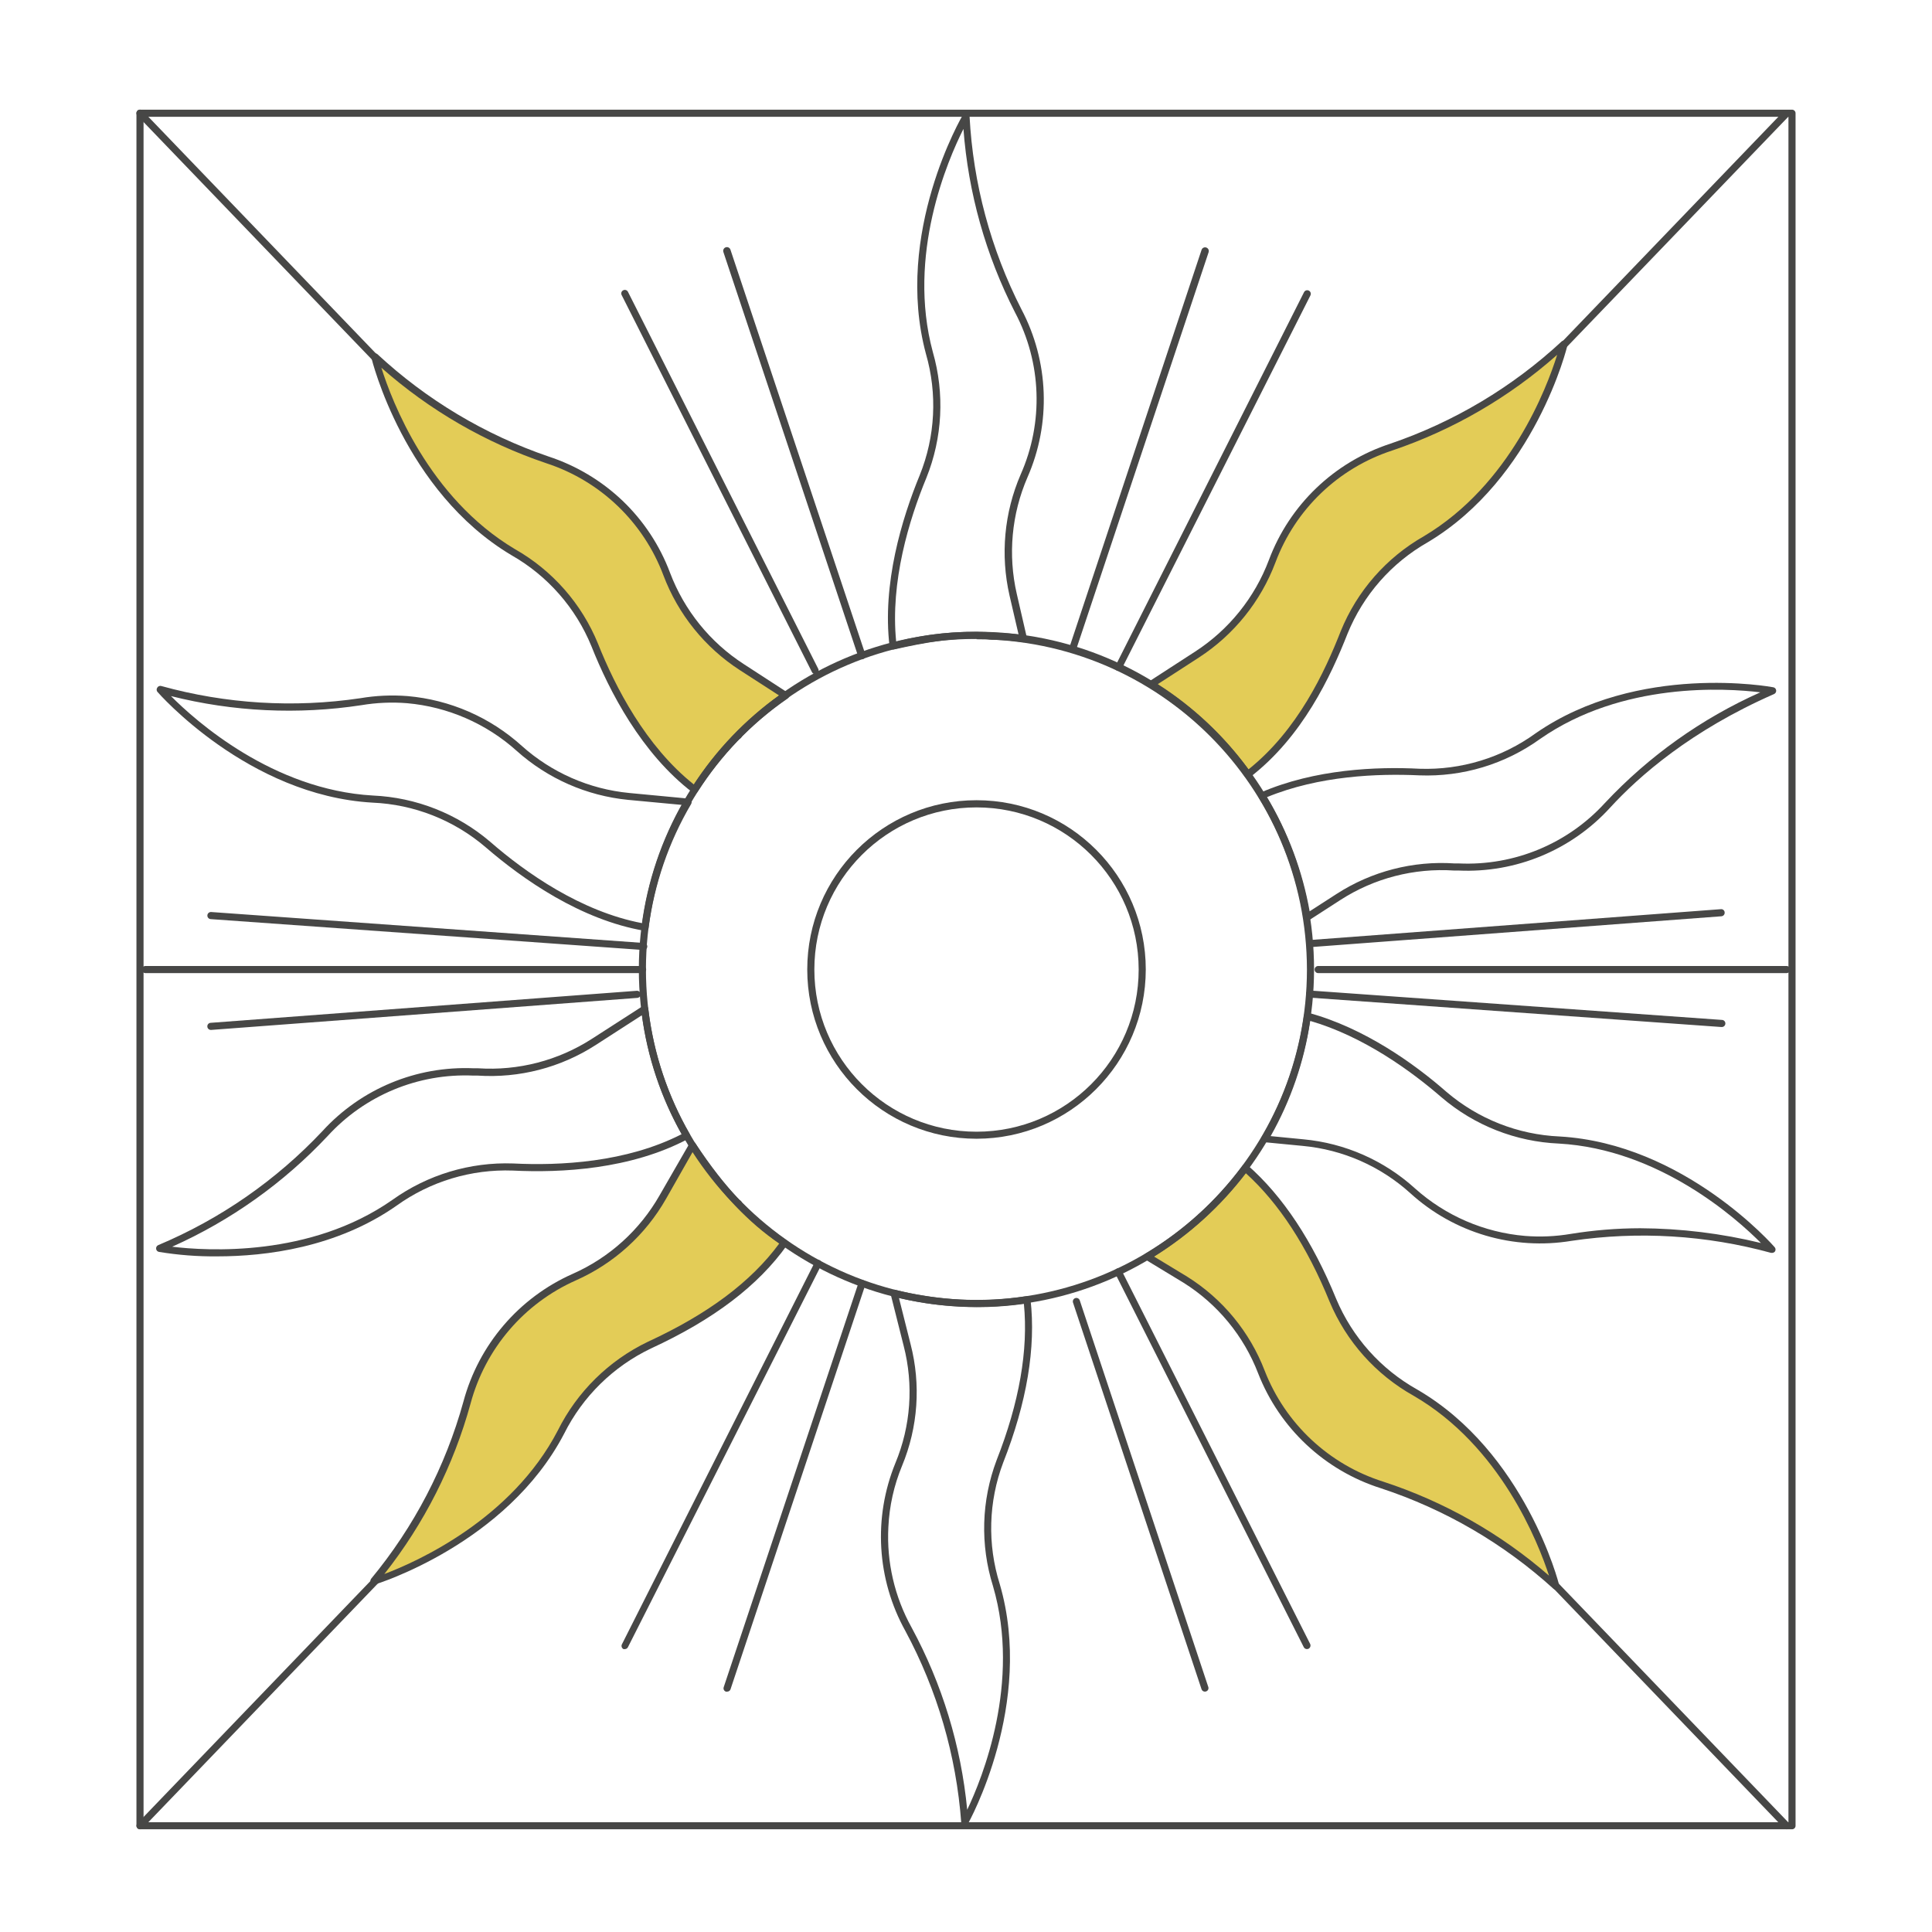
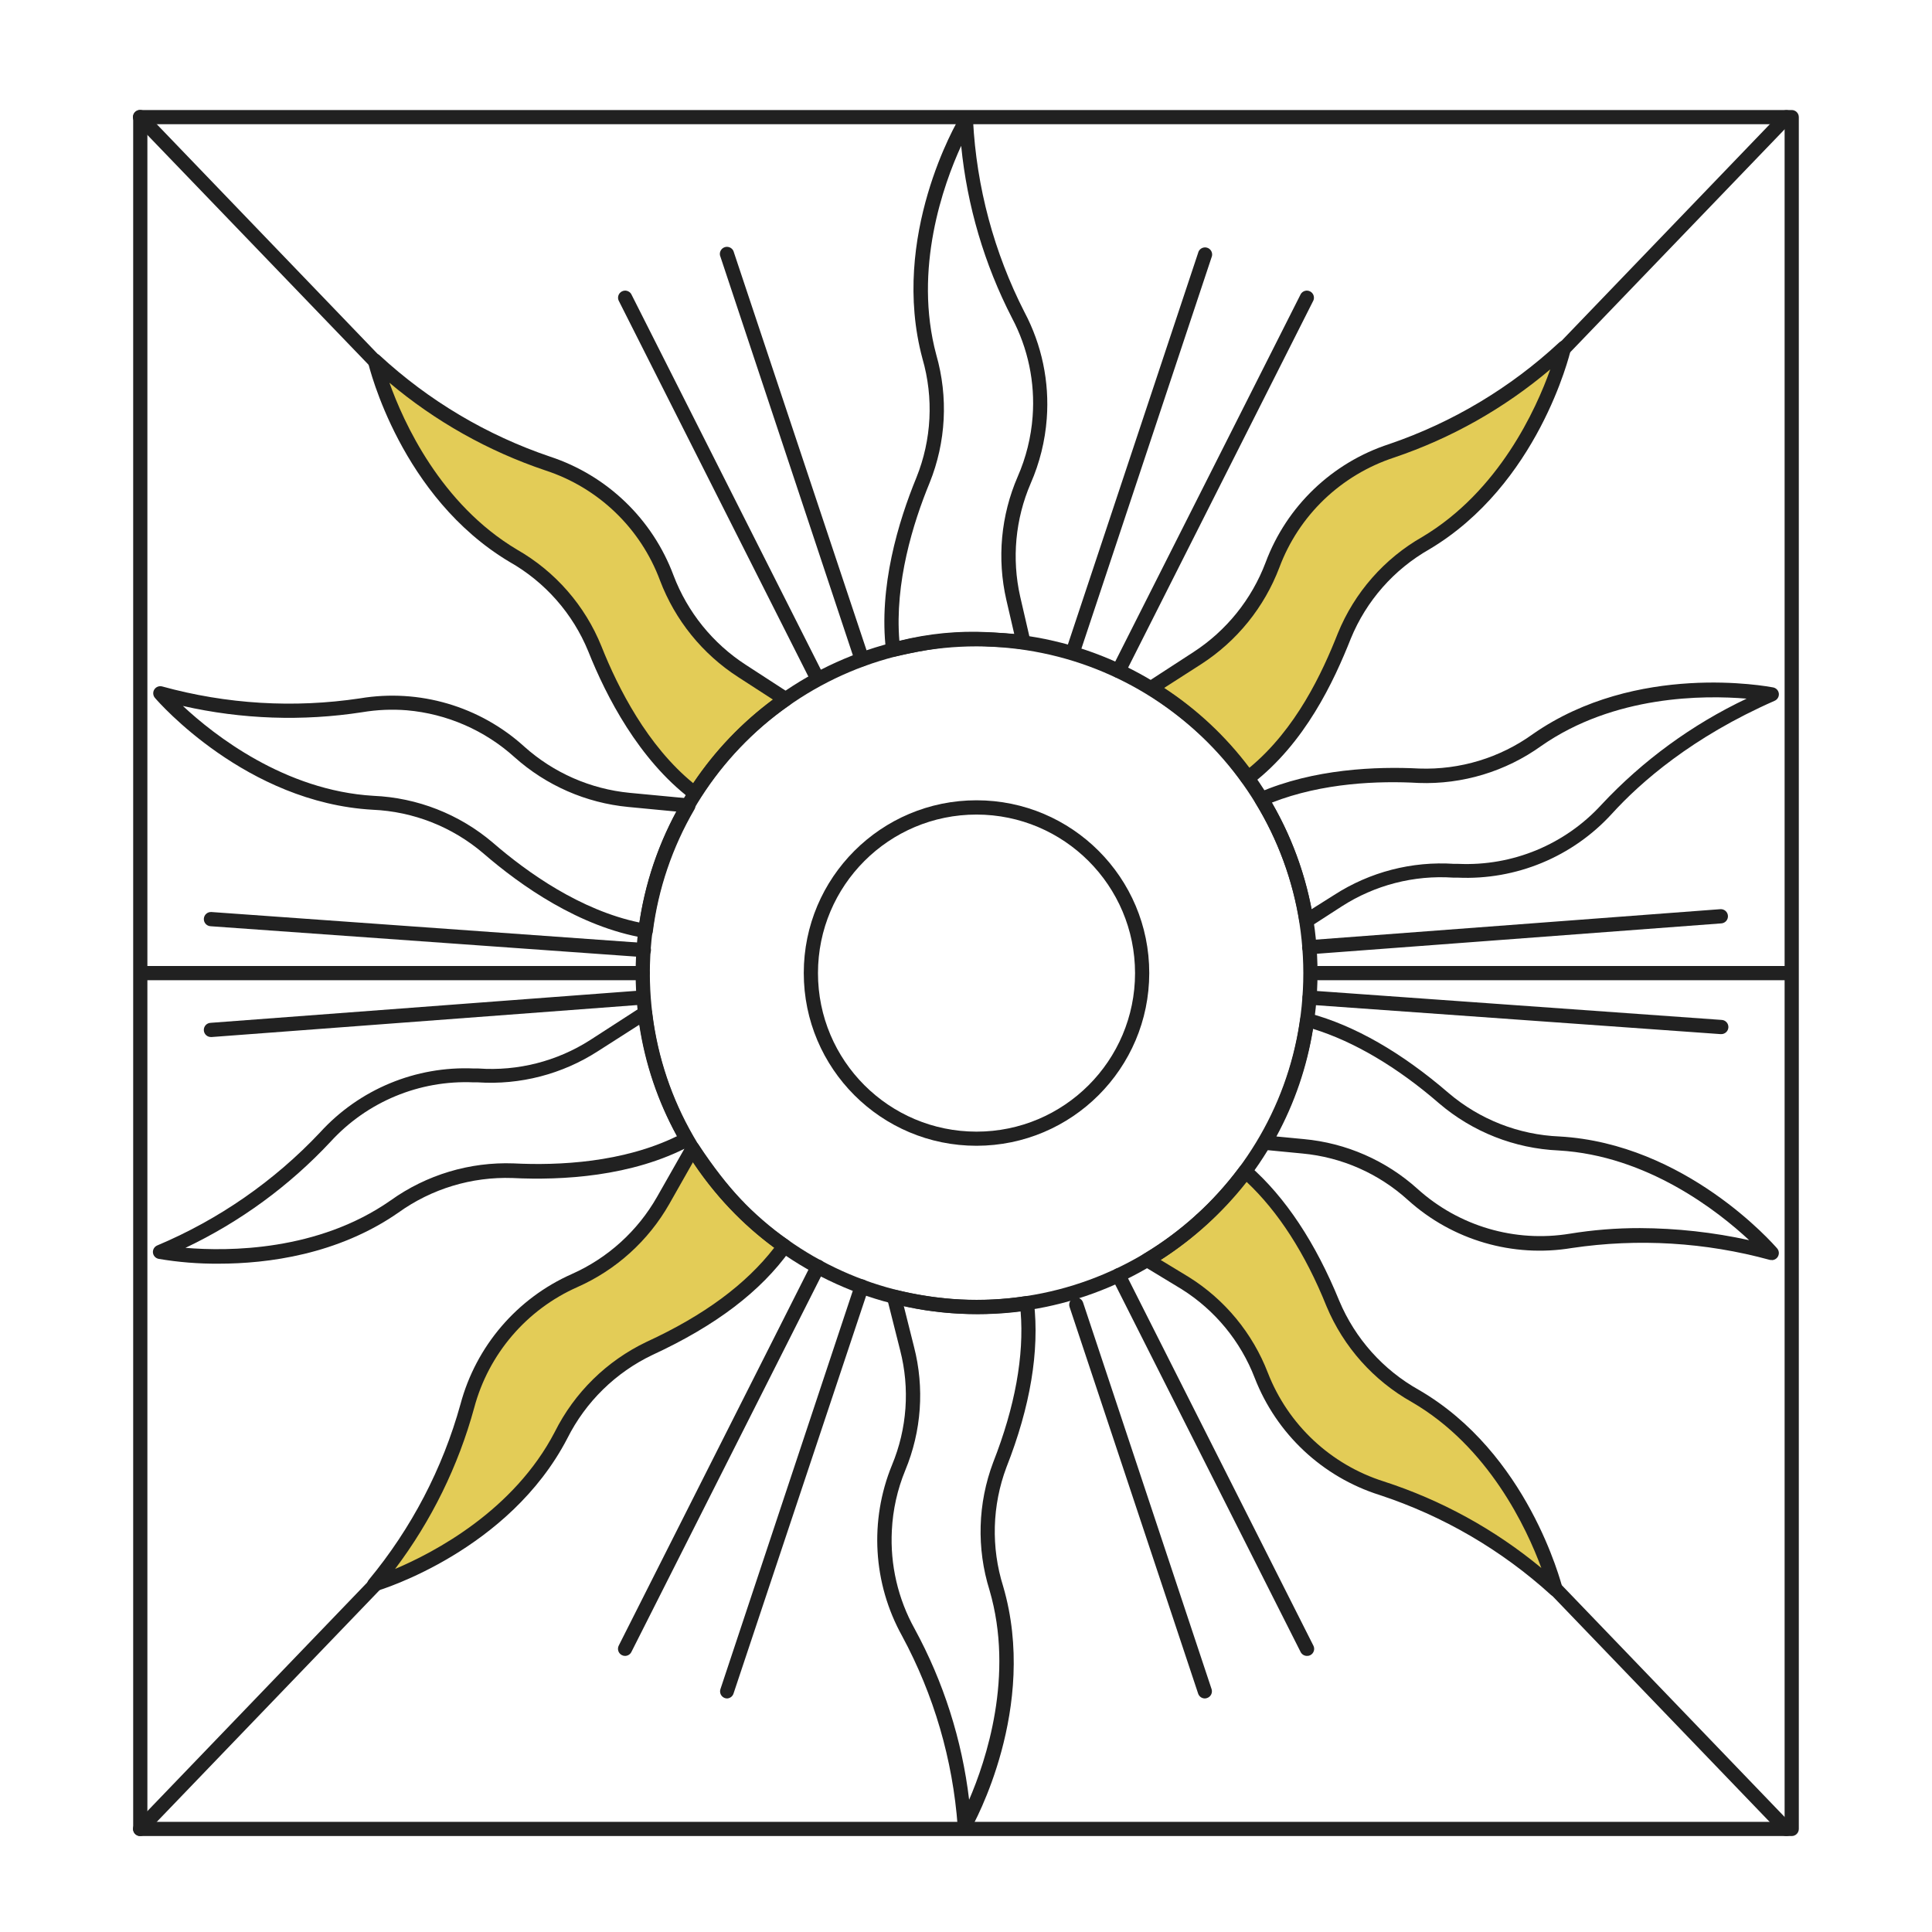
<svg xmlns="http://www.w3.org/2000/svg" viewBox="0 0 272 272">
  <defs>
-     <style>.cls-1{fill:#474746;}.cls-2{fill:#e3cc57;}</style>
+     <style>.cls-1{fill:#212121;}.cls-2{fill:#e3cc57;}</style>
  </defs>
  <g id="OBJECTS">
-     <path class="cls-1" d="M252.29,257.54H19.71a.5.5,0,0,1-.5-.5V15.94a.5.5,0,0,1,.5-.5H252.29a.5.5,0,0,1,.5.5V257A.5.5,0,0,1,252.29,257.54Zm-232.08-1H251.79V16.44H20.21Z" />
-     <path class="cls-1" d="M19.71,257.54a.52.52,0,0,1-.35-.14.5.5,0,0,1,0-.71l84.24-87.61a.5.5,0,0,1,.71,0,.49.49,0,0,1,0,.7L20.07,257.39A.51.51,0,0,1,19.71,257.54Z" />
-     <path class="cls-1" d="M135.83,257.05l-.11,0a.49.49,0,0,1-.39-.44,67.4,67.4,0,0,0-7.87-27,27.37,27.37,0,0,1-1.4-23.63,26,26,0,0,0,1.17-16.48l-1.84-7.31a.5.5,0,0,1,.59-.61,50,50,0,0,0,8.08,1.31,44,44,0,0,0,10.44-.4.52.52,0,0,1,.38.09.51.51,0,0,1,.2.35c.78,6.78-.51,14.52-3.85,23a26.15,26.15,0,0,0-.48,17.08h0c4.94,16.89-4.39,33.62-4.49,33.78A.49.49,0,0,1,135.83,257.05Zm-9.27-74.32,1.64,6.52A27,27,0,0,1,127,206.36a25.7,25.7,0,0,0-1.93,8.64,26.27,26.27,0,0,0,3.27,14.13,67.46,67.46,0,0,1,7.83,25.66c2.11-4.42,7.6-17.92,3.63-31.49a27.17,27.17,0,0,1,.51-17.73c3.19-8.11,4.48-15.51,3.84-22a46.73,46.73,0,0,1-10.13.32A47.28,47.28,0,0,1,126.56,182.73Z" />
-     <path class="cls-2" d="M110.42,175c-5,7.05-12.77,11.53-19,14.41A26.92,26.92,0,0,0,79,201.58c-8.1,15.57-26.31,21-26.31,21a67.7,67.7,0,0,0,13.1-25.12A27,27,0,0,1,80.88,179.8a26.75,26.75,0,0,0,12.46-11.28l4.15-7.31C100.94,166.42,105.1,171.46,110.42,175Z" />
-     <path class="cls-1" d="M52.66,223.09a.52.52,0,0,1-.42-.22.5.5,0,0,1,0-.59,67.16,67.16,0,0,0,13-24.94,27.46,27.46,0,0,1,15.39-18,26.33,26.33,0,0,0,12.24-11.07L97.06,161a.51.51,0,0,1,.42-.25.49.49,0,0,1,.43.22c4.17,6.3,8.23,10.62,12.78,13.6a.52.52,0,0,1,.22.32.53.53,0,0,1-.09.39c-4.08,5.73-10.35,10.5-19.18,14.57a26.37,26.37,0,0,0-12.22,12C71.31,217.39,53,223,52.8,223.07A.32.32,0,0,1,52.66,223.09Zm44.87-60.93-3.75,6.6a27.39,27.39,0,0,1-12.7,11.5A26.46,26.46,0,0,0,66.25,197.6a67.56,67.56,0,0,1-12.14,24c4.59-1.73,17.91-7.68,24.42-20.2A27.44,27.44,0,0,1,91.22,188.9c8.45-3.9,14.5-8.42,18.49-13.83C105.38,172.14,101.48,168,97.53,162.16Z" />
-     <path class="cls-1" d="M125.74,91.45a.48.48,0,0,1-.29-.09.5.5,0,0,1-.21-.35c-1.06-8.83,1.73-18,4.25-24.12a26.2,26.2,0,0,0,.87-17.07c-4.57-17,5.12-33.51,5.21-33.67a.5.5,0,0,1,.55-.23.49.49,0,0,1,.38.45,67.6,67.6,0,0,0,7.3,27.17,27.22,27.22,0,0,1,.86,23.65,26.39,26.39,0,0,0-1.51,16.43l1.43,6.2a.5.5,0,0,1-.13.46.49.49,0,0,1-.45.14,33.3,33.3,0,0,0-3.66-.34c-.46,0-.9,0-1.32-.09-4.65-.33-8.72.46-13.18,1.45Zm9.9-73.3c-2.21,4.38-8,17.76-4.31,31.41a27.24,27.24,0,0,1-.91,17.72c-2.43,5.88-5.1,14.61-4.25,23.06A43.18,43.18,0,0,1,139.09,89l1.31.08c1,.06,2.07.12,3,.24l-1.27-5.47a27.51,27.51,0,0,1,1.57-17.06A26.12,26.12,0,0,0,142.91,44,67.81,67.81,0,0,1,135.64,18.15Z" />
-     <path class="cls-1" d="M30.58,176.88a47.61,47.61,0,0,1-8.2-.63.49.49,0,0,1-.4-.43.5.5,0,0,1,.29-.52,67.79,67.79,0,0,0,23.12-16.05A27.22,27.22,0,0,1,66.7,150.4l.62,0a26.37,26.37,0,0,0,16-4.14l7.19-4.63a.46.46,0,0,1,.48,0,.48.48,0,0,1,.28.39,45.9,45.9,0,0,0,5.82,17.62.46.46,0,0,1,.05.38.53.53,0,0,1-.24.31c-8.09,4.31-17.9,4.81-24.7,4.47a26.42,26.42,0,0,0-16.38,4.95C47.39,175.65,37.42,176.88,30.58,176.88Zm-6.34-1.36c4.87.59,19.43,1.51,31-6.59a27.55,27.55,0,0,1,17-5.13c6.56.33,15.93-.13,23.72-4.12a46.78,46.78,0,0,1-5.59-16.75l-6.51,4.2a27.35,27.35,0,0,1-16.61,4.3l-.61,0a26.21,26.21,0,0,0-20.53,8.53A68.09,68.09,0,0,1,24.24,175.52Z" />
-     <path class="cls-1" d="M184,129.63a.45.45,0,0,1-.2,0,.48.48,0,0,1-.29-.38,46.92,46.92,0,0,0-6.28-16.94.46.46,0,0,1-.05-.41.48.48,0,0,1,.28-.31c7.68-3.33,16.42-3.67,22.4-3.36a26.31,26.31,0,0,0,16.35-5c14.43-10,33.27-6.51,33.45-6.47a.49.49,0,0,1,.4.43.5.5,0,0,1-.29.52c-11.7,5.13-19,11.54-23.09,16a27.2,27.2,0,0,1-21.34,8.85l-.62,0a26.32,26.32,0,0,0-16,4.14l-4.43,2.86A.45.45,0,0,1,184,129.63Zm-5.62-17.39a47.51,47.51,0,0,1,6,16.06l3.8-2.45a27.25,27.25,0,0,1,16.62-4.29l.6,0a26.2,26.2,0,0,0,20.56-8.52,67.87,67.87,0,0,1,21.87-15.57c-4.87-.59-19.42-1.51-31,6.56a27.27,27.27,0,0,1-17,5.13C194,108.89,185.72,109.2,178.34,112.24Z" />
-     <path class="cls-1" d="M90.86,131.05h-.09c-9-1.53-17.17-7.25-22.41-11.78A26.2,26.2,0,0,0,52.44,113c-17.55-1-30.17-15.47-30.29-15.61a.5.5,0,0,1,0-.59.49.49,0,0,1,.55-.22A67.73,67.73,0,0,0,50.72,98.3,27.1,27.1,0,0,1,57.38,98a27.53,27.53,0,0,1,16.07,7,26.49,26.49,0,0,0,15.12,6.64l8.34.79a.5.5,0,0,1,.4.27.51.51,0,0,1,0,.48,46.1,46.1,0,0,0-6,17.46.46.46,0,0,1-.19.34A.49.49,0,0,1,90.86,131.05ZM24.07,98c3.46,3.48,14.33,13.2,28.43,14A27.28,27.28,0,0,1,69,118.5c5,4.36,12.8,9.84,21.41,11.47A47.3,47.3,0,0,1,96,113.32l-7.57-.71a27.55,27.55,0,0,1-15.69-6.9A26.61,26.61,0,0,0,57.3,99a26.18,26.18,0,0,0-6.42.28A67.87,67.87,0,0,1,24.07,98Z" />
-     <path class="cls-1" d="M249.47,176.39h-.12a68.31,68.31,0,0,0-28.07-1.7A27.14,27.14,0,0,1,198.57,168a26.17,26.17,0,0,0-15.14-6.67l-5.39-.52a.52.52,0,0,1-.4-.27.51.51,0,0,1,0-.48A46.15,46.15,0,0,0,183.57,143a.51.51,0,0,1,.22-.35.52.52,0,0,1,.4-.07c7.94,2.15,15,7.24,19.45,11.14A26.28,26.28,0,0,0,219.56,160c17.55,1,30.17,15.44,30.29,15.59a.5.5,0,0,1,.05.59A.52.52,0,0,1,249.47,176.39Zm-18.55-3.47a73.5,73.5,0,0,1,17,2.08c-3.46-3.48-14.33-13.2-28.44-14a27.22,27.22,0,0,1-16.52-6.5c-4.3-3.73-11-8.59-18.5-10.77a46.86,46.86,0,0,1-5.57,16.22l4.62.45a27.12,27.12,0,0,1,15.71,6.92A26.56,26.56,0,0,0,214.7,174a26.16,26.16,0,0,0,6.42-.28A61.92,61.92,0,0,1,230.92,172.92Z" />
-     <path class="cls-1" d="M169.09,102.18a.49.49,0,0,1-.34-.14.5.5,0,0,1,0-.71l82.44-85.74a.51.51,0,0,1,.71,0,.5.5,0,0,1,0,.71L169.45,102A.49.49,0,0,1,169.09,102.18Z" />
-     <path class="cls-1" d="M251.53,257.54a.51.51,0,0,1-.36-.15l-82.43-85.73a.5.5,0,0,1,.72-.7l82.43,85.73a.5.5,0,0,1,0,.71A.52.52,0,0,1,251.53,257.54Z" />
-     <path class="cls-1" d="M103.94,104.05a.48.48,0,0,1-.36-.16L19.35,16.29a.5.5,0,0,1,0-.71.51.51,0,0,1,.71,0L104.3,103.2a.5.5,0,0,1,0,.71A.52.52,0,0,1,103.94,104.05Z" />
-     <path class="cls-2" d="M110.61,97.9A46.76,46.76,0,0,0,97.8,111.16c-7-5.39-11.48-13.83-14.07-20.35A26.68,26.68,0,0,0,72.22,77.73c-15.1-9-19.48-27.46-19.48-27.46A68,68,0,0,0,77.07,64.75,26.74,26.74,0,0,1,93.86,80.81a26.89,26.89,0,0,0,10.59,13.11Z" />
-     <path class="cls-1" d="M97.8,111.66a.5.5,0,0,1-.31-.1c-7.18-5.5-11.7-14.22-14.22-20.57A26.13,26.13,0,0,0,72,78.16c-15.12-9-19.67-27.59-19.71-27.78a.49.49,0,0,1,.23-.54.5.5,0,0,1,.59,0A67.51,67.51,0,0,0,77.23,64.27,27.56,27.56,0,0,1,87.65,70.5a27.27,27.27,0,0,1,6.68,10.13A26.5,26.5,0,0,0,104.72,93.5l6.16,4a.48.48,0,0,1,.23.42.5.5,0,0,1-.22.42,45.83,45.83,0,0,0-12.68,13.12.48.48,0,0,1-.33.22ZM53.69,51.77c1.47,4.67,6.64,18.29,18.79,25.53A27.07,27.07,0,0,1,84.19,90.62c2.43,6.11,6.73,14.44,13.49,19.82a46.8,46.8,0,0,1,12-12.53l-5.53-3.57A27.44,27.44,0,0,1,93.4,81,26.34,26.34,0,0,0,76.92,65.22,67.73,67.73,0,0,1,53.69,51.77Z" />
-     <path class="cls-2" d="M162.1,96.32c5.22,3.44,10.11,7.56,13.56,12.71,7.05-5.4,11-13.5,13.61-20a26.68,26.68,0,0,1,11.49-13.1c15.1-9,19.45-27.48,19.45-27.48A68,68,0,0,1,195.9,62.94,26.78,26.78,0,0,0,179.12,79a26.87,26.87,0,0,1-10.57,13.12Z" />
-     <path class="cls-1" d="M175.66,109.53h-.08a.49.49,0,0,1-.33-.21c-3-4.5-7.4-8.61-13.43-12.57a.5.5,0,0,1,0-.84l6.45-4.18a26.49,26.49,0,0,0,10.37-12.88,27.31,27.31,0,0,1,17.09-16.38,67.5,67.5,0,0,0,24.13-14.4.5.5,0,0,1,.59-.06.49.49,0,0,1,.23.55c0,.18-4.57,18.78-19.68,27.79a26.13,26.13,0,0,0-11.28,12.85c-2.36,6-6.36,14.56-13.76,20.24A.57.57,0,0,1,175.66,109.53ZM163,96.32a47.15,47.15,0,0,1,12.77,12c6.93-5.53,10.75-13.74,13-19.49a27.13,27.13,0,0,1,11.7-13.34c12.15-7.24,17.3-20.87,18.76-25.54a67.71,67.71,0,0,1-23.21,13.47,26.27,26.27,0,0,0-16.46,15.78,27.55,27.55,0,0,1-10.77,13.37Z" />
-     <path class="cls-2" d="M219.05,223.32a67.9,67.9,0,0,0-24.48-14.27,26.44,26.44,0,0,1-10.29-6,26.85,26.85,0,0,1-6.69-9.87,26.72,26.72,0,0,0-10.69-13l-5.37-3.26a48,48,0,0,0,13.79-12.49c6.08,5.32,9.91,12.69,12.33,18.63a26.82,26.82,0,0,0,11.61,13C214.46,204.87,219.05,223.32,219.05,223.32Z" />
-     <path class="cls-1" d="M219.05,223.82a.51.51,0,0,1-.33-.13,67.5,67.5,0,0,0-24.3-14.16,27.45,27.45,0,0,1-17.29-16.18,26.14,26.14,0,0,0-10.49-12.75l-5.37-3.26a.5.5,0,0,1,0-.85,47.36,47.36,0,0,0,13.64-12.35.52.52,0,0,1,.35-.21.49.49,0,0,1,.39.12c4.95,4.34,9.14,10.67,12.47,18.82a26.31,26.31,0,0,0,11.39,12.75c15.21,8.82,20,27.39,20,27.57a.51.51,0,0,1-.22.55A.5.5,0,0,1,219.05,223.82Zm-56.57-46.91,4.68,2.84A27.07,27.07,0,0,1,178.06,193a26.46,26.46,0,0,0,16.66,15.59,67.55,67.55,0,0,1,23.36,13.24c-1.52-4.67-6.85-18.25-19.07-25.33a27.24,27.24,0,0,1-11.82-13.24c-3.17-7.78-7.13-13.86-11.79-18.08A48.59,48.59,0,0,1,162.48,176.91Z" />
-     <path class="cls-1" d="M102.36,238.16l-.16,0a.49.49,0,0,1-.31-.63l19-57a.5.5,0,0,1,.63-.31.5.5,0,0,1,.32.63l-19,57A.5.5,0,0,1,102.36,238.16Z" />
-     <path class="cls-1" d="M151.14,91.45l-.16,0a.5.5,0,0,1-.31-.64l18.49-55.62a.5.5,0,1,1,1,.31L151.62,91.11A.5.5,0,0,1,151.14,91.45Z" />
-     <path class="cls-1" d="M88,232.17a.59.59,0,0,1-.22,0,.5.5,0,0,1-.22-.68l27.16-53.81a.5.5,0,1,1,.89.45L88.41,231.89A.49.49,0,0,1,88,232.17Z" />
-     <path class="cls-1" d="M157.48,94.42a.44.44,0,0,1-.22,0,.49.49,0,0,1-.22-.67l26.55-52.61a.5.5,0,0,1,.9.45L157.93,94.15A.5.5,0,0,1,157.48,94.42Z" />
-     <path class="cls-1" d="M169.64,238.16a.5.5,0,0,1-.48-.34l-18.1-54.45a.5.5,0,0,1,.95-.31l18.1,54.44a.49.49,0,0,1-.31.63Z" />
-     <path class="cls-1" d="M121.31,92.82a.5.5,0,0,1-.47-.35l-19-57a.5.5,0,1,1,1-.31l19,57a.51.51,0,0,1-.32.63A.45.45,0,0,1,121.31,92.82Z" />
-     <path class="cls-1" d="M184,232.17a.5.5,0,0,1-.45-.28L157,179.28a.49.49,0,0,1,.22-.67.5.5,0,0,1,.67.22l26.56,52.61a.52.52,0,0,1-.22.68A.64.64,0,0,1,184,232.17Z" />
-     <path class="cls-1" d="M114.75,94.9a.49.49,0,0,1-.44-.28L87.52,41.54a.49.49,0,0,1,.22-.67.49.49,0,0,1,.67.22L115.2,94.17a.5.5,0,0,1-.22.67A.46.46,0,0,1,114.75,94.9Z" />
-     <path class="cls-1" d="M242.34,144.59h0l-58-4.14a.5.5,0,0,1,.07-1l58,4.14a.5.5,0,0,1,0,1Z" />
-     <path class="cls-1" d="M90.6,133.75h0l-60.94-4.35a.5.5,0,0,1,.07-1l60.94,4.36a.49.49,0,0,1,.46.53A.5.5,0,0,1,90.6,133.75Z" />
-     <path class="cls-1" d="M184.37,133.35a.51.51,0,0,1-.5-.46.52.52,0,0,1,.47-.54L242.28,128a.48.48,0,0,1,.53.46.5.5,0,0,1-.46.54l-57.94,4.35Z" />
-     <path class="cls-1" d="M29.69,145a.5.5,0,0,1-.5-.47.49.49,0,0,1,.46-.53l60-4.51a.5.5,0,1,1,.08,1l-60,4.51Z" />
-     <path class="cls-1" d="M90.47,137h-70a.5.5,0,0,1,0-1h70a.5.5,0,0,1,0,1Z" />
-     <path class="cls-1" d="M251.53,137H185.58a.5.5,0,0,1,0-1h65.95a.5.5,0,0,1,0,1Z" />
-     <path class="cls-1" d="M137.49,184A47.53,47.53,0,1,1,185,136.49,47.57,47.57,0,0,1,137.49,184Zm0-94.05A46.53,46.53,0,1,0,184,136.49,46.57,46.57,0,0,0,137.49,90Z" />
-     <path class="cls-1" d="M137.49,160.32a23.83,23.83,0,1,1,23.82-23.83A23.85,23.85,0,0,1,137.49,160.32Zm0-46.65a22.83,22.83,0,1,0,22.82,22.82A22.85,22.85,0,0,0,137.49,113.67Z" />
+     <path class="cls-1" d="M252.25,258.49H19.75a1,1,0,0,1-1-1v-241a1,1,0,0,1,1-1h232.5a1,1,0,0,1,1,1v241A1,1,0,0,1,252.25,258.49Zm-231.5-2h230.5v-239H20.75Z" />
+     <path class="cls-1" d="M19.75,258.49A1,1,0,0,1,19,256.8l84.21-87.58a1,1,0,1,1,1.44,1.39l-84.2,87.57A1,1,0,0,1,19.75,258.49Z" />
+     <path class="cls-1" d="M135.83,258l-.21,0a1,1,0,0,1-.79-.88A66.68,66.68,0,0,0,127,230.32a27.85,27.85,0,0,1-1.42-24.06,25.49,25.49,0,0,0,1.15-16.16l-1.84-7.3a1,1,0,0,1,.25-.94,1,1,0,0,1,.94-.28,51.45,51.45,0,0,0,8,1.3,44,44,0,0,0,10.32-.4,1,1,0,0,1,.78.18,1,1,0,0,1,.39.69c.79,6.86-.51,14.68-3.88,23.23a25.75,25.75,0,0,0-.46,16.75h0c5,17.08-4.14,33.46-4.53,34.15A1,1,0,0,1,135.83,258Zm-8.59-74.13,1.44,5.74A27.45,27.45,0,0,1,127.45,207a25.48,25.48,0,0,0-1.89,8.47,25.75,25.75,0,0,0,3.21,13.85,66.85,66.85,0,0,1,7.67,24.06c2.37-5.49,6.39-17.48,2.87-29.51a27.65,27.65,0,0,1,.52-18c3.07-7.82,4.37-15,3.86-21.23a48.42,48.42,0,0,1-9.71.24A44.76,44.76,0,0,1,127.24,183.87Z" />
+     <path class="cls-2" d="M110.43,175.43c-5,7-12.76,11.53-19,14.41A26.91,26.91,0,0,0,79,202.05c-8.1,15.57-26.31,21-26.31,21a67.47,67.47,0,0,0,13.1-25.12A26.94,26.94,0,0,1,80.9,180.28,26.65,26.65,0,0,0,93.36,169l4.15-7.3C101,166.91,105.11,172,110.43,175.43Z" />
+     <path class="cls-1" d="M52.69,224.06a1,1,0,0,1-.78-1.63,66.66,66.66,0,0,0,12.92-24.74A27.94,27.94,0,0,1,80.5,179.37a25.91,25.91,0,0,0,12-10.86l4.15-7.3a1,1,0,0,1,1.7-.06c4.13,6.23,8.14,10.5,12.63,13.44a1,1,0,0,1,.44.66,1,1,0,0,1-.17.76c-4.13,5.8-10.47,10.62-19.38,14.74a25.86,25.86,0,0,0-12,11.76C71.69,218.27,53.74,223.79,53,224A1.35,1.35,0,0,1,52.69,224.06Zm44.89-60.47-3.35,5.91A27.89,27.89,0,0,1,81.3,181.2a25.9,25.9,0,0,0-14.54,17,67,67,0,0,1-11.14,22.69c5.51-2.33,16.72-8.2,22.49-19.3A27.84,27.84,0,0,1,91,188.93c8.16-3.76,14-8.11,18-13.26A46.54,46.54,0,0,1,97.58,163.59Z" />
+     <path class="cls-1" d="M125.74,92.47a1,1,0,0,1-1-.88c-1.07-8.94,1.74-18.18,4.28-24.36a25.68,25.68,0,0,0,.85-16.74c-4.62-17.18,4.86-33.37,5.26-34a1,1,0,0,1,1.1-.46,1,1,0,0,1,.76.91,67,67,0,0,0,7.24,27,27.6,27.6,0,0,1,3.14,15,27.9,27.9,0,0,1-2.26,9.11A25.88,25.88,0,0,0,143.63,84l1.43,6.19a1,1,0,0,1-1.15,1.21,31.82,31.82,0,0,0-3.6-.33L139,91c-4.57-.33-8.61.45-13,1.44Zm9.58-71.94c-2.49,5.43-6.76,17.34-3.5,29.44a27.72,27.72,0,0,1-.94,18c-2.35,5.7-4.93,14.08-4.26,22.25A42.18,42.18,0,0,1,139.12,89l1.3.08c.79.05,1.6.09,2.37.17l-1.11-4.79a27.94,27.94,0,0,1,1.6-17.36,25.84,25.84,0,0,0,2.1-8.46,25.54,25.54,0,0,0-2.91-13.88A67.54,67.54,0,0,1,135.32,20.53Z" />
+     <path class="cls-1" d="M30.78,177.91a48.22,48.22,0,0,1-8.45-.68,1,1,0,0,1-.8-.88,1,1,0,0,1,.59-1,67.44,67.44,0,0,0,22.94-15.92,27.63,27.63,0,0,1,21.69-9l.62,0a25.8,25.8,0,0,0,15.71-4l7.18-4.64a1,1,0,0,1,1.54.73,45.43,45.43,0,0,0,5.75,17.42,1,1,0,0,1,.1.77,1,1,0,0,1-.49.61c-8.18,4.36-18.08,4.87-25,4.53a26,26,0,0,0-16.06,4.86C47.58,176.64,37.66,177.91,30.78,177.91Zm-4.67-2.23c6,.5,18.63.5,28.89-6.68a28,28,0,0,1,17.31-5.21c6.36.32,15.4-.11,23-3.83A46.88,46.88,0,0,1,90,144.27L84.17,148a27.84,27.84,0,0,1-16.91,4.38l-.59,0a25.74,25.74,0,0,0-20.14,8.37A67.67,67.67,0,0,1,26.11,175.68Z" />
+     <path class="cls-1" d="M183.94,130.64a1,1,0,0,1-.41-.09,1,1,0,0,1-.58-.75,46.35,46.35,0,0,0-6.2-16.76,1,1,0,0,1-.1-.82,1,1,0,0,1,.55-.62c7.76-3.37,16.58-3.71,22.62-3.4a25.79,25.79,0,0,0,16-4.86c14.6-10.17,33-6.71,33.82-6.56a1,1,0,0,1,.8.88,1,1,0,0,1-.59,1c-11.61,5.1-18.87,11.46-22.91,15.9a27.7,27.7,0,0,1-21.72,9l-.62,0a25.76,25.76,0,0,0-15.72,4.06l-4.43,2.86A1,1,0,0,1,183.94,130.64ZM179.05,113a48.25,48.25,0,0,1,5.61,15l3.17-2a27.76,27.76,0,0,1,16.91-4.38l.59,0a25.74,25.74,0,0,0,20.16-8.36,67.65,67.65,0,0,1,20.41-14.9c-6-.5-18.62-.51-28.9,6.65a27.88,27.88,0,0,1-17.28,5.22C194.17,109.91,186.2,110.19,179.05,113Z" />
+     <path class="cls-1" d="M90.88,132.05h-.17c-9.15-1.56-17.37-7.33-22.65-11.9A25.69,25.69,0,0,0,52.45,114C34.69,113,22.33,98.86,21.82,98.26a1,1,0,0,1-.1-1.18,1,1,0,0,1,1.1-.44,67.22,67.22,0,0,0,27.86,1.68,27.63,27.63,0,0,1,23.13,6.79,26,26,0,0,0,14.82,6.51l8.34.79a1,1,0,0,1,.8.54,1,1,0,0,1,0,1,45.66,45.66,0,0,0-5.87,17.27,1,1,0,0,1-1,.87ZM25.75,99.39c4.37,4.08,14.32,11.91,26.82,12.65a27.77,27.77,0,0,1,16.81,6.59c4.88,4.23,12.36,9.53,20.65,11.25a47.69,47.69,0,0,1,5.22-15.62l-6.8-.65a28,28,0,0,1-16-7A26,26,0,0,0,57.29,100a25.59,25.59,0,0,0-6.29.27A67.5,67.5,0,0,1,25.75,99.39Z" />
+     <path class="cls-1" d="M249.43,177.38a.69.69,0,0,1-.25,0,67.8,67.8,0,0,0-27.86-1.68,27.66,27.66,0,0,1-23.11-6.76,25.63,25.63,0,0,0-14.84-6.54l-5.39-.52a1,1,0,0,1-.77-1.5,45.37,45.37,0,0,0,5.84-16.9,1,1,0,0,1,.44-.7,1,1,0,0,1,.82-.13c6.44,1.74,13,5.52,19.63,11.23A25.72,25.72,0,0,0,219.55,160c17.76,1,30.12,15.15,30.64,15.75a1,1,0,0,1-.76,1.66Zm-18.55-4.48a73.24,73.24,0,0,1,15.38,1.7c-4.37-4.07-14.32-11.91-26.83-12.63a27.77,27.77,0,0,1-16.81-6.62c-5.89-5.11-12-8.72-17.76-10.5A47.29,47.29,0,0,1,179.7,160l3.86.37a27.69,27.69,0,0,1,16,7A25.77,25.77,0,0,0,221,173.69,60.62,60.62,0,0,1,230.88,172.9Z" />
+     <path class="cls-1" d="M169.08,103.19a1,1,0,0,1-.69-.28,1,1,0,0,1,0-1.41l82.4-85.7a1,1,0,0,1,1.42,0,1,1,0,0,1,0,1.41L169.8,102.89A1,1,0,0,1,169.08,103.19Z" />
+     <path class="cls-1" d="M251.49,258.49a1,1,0,0,1-.73-.31l-82.4-85.69a1,1,0,0,1,1.45-1.39l82.4,85.7a1,1,0,0,1-.72,1.69Z" />
+     <path class="cls-1" d="M104,105.06a1,1,0,0,1-.72-.31L19,17.18a1,1,0,0,1,0-1.41,1,1,0,0,1,1.42,0l84.2,87.57a1,1,0,0,1,0,1.41A1,1,0,0,1,104,105.06Z" />
+     <path class="cls-2" d="M110.62,98.42a46.6,46.6,0,0,0-12.81,13.25c-7-5.39-11.47-13.83-14.06-20.34a26.7,26.7,0,0,0-11.5-13.08c-15.1-9-19.47-27.45-19.47-27.45A67.76,67.76,0,0,0,77.1,65.28a26.77,26.77,0,0,1,16.78,16,26.87,26.87,0,0,0,10.58,13.11Z" />
+     <path class="cls-1" d="M97.81,112.67a1,1,0,0,1-.6-.2C89.93,106.9,85.37,98.1,82.82,91.7A25.62,25.62,0,0,0,71.74,79.11C56.45,70,52,51.8,51.81,51a1,1,0,0,1,.46-1.09,1,1,0,0,1,1.18.12,67,67,0,0,0,24,14.26A27.84,27.84,0,0,1,94.82,81,26,26,0,0,0,105,93.6l6.16,4a1,1,0,0,1,.45.83,1,1,0,0,1-.45.84,45.34,45.34,0,0,0-12.53,13,1,1,0,0,1-.66.43Zm-43-58.83c2,5.62,7.22,17.14,18,23.55A27.54,27.54,0,0,1,84.68,91c2.35,5.92,6.48,14,12.91,19.26a47.36,47.36,0,0,1,11.23-11.77l-4.9-3.17a28,28,0,0,1-11-13.6A25.73,25.73,0,0,0,76.79,66.23,67.49,67.49,0,0,1,54.77,53.84Z" />
+     <path class="cls-2" d="M162.09,96.84c5.22,3.43,10.11,7.55,13.56,12.7,7-5.4,11-13.5,13.59-20a26.75,26.75,0,0,1,11.49-13.09c15.09-9,19.44-27.47,19.44-27.47a67.82,67.82,0,0,1-24.3,14.5A26.82,26.82,0,0,0,179.1,79.54a26.72,26.72,0,0,1-10.57,13.12Z" />
+     <path class="cls-1" d="M175.65,110.54h-.16a1,1,0,0,1-.67-.43c-3-4.44-7.32-8.5-13.28-12.43a1,1,0,0,1-.45-.84,1,1,0,0,1,.46-.83L168,91.82a26,26,0,0,0,10.18-12.63,27.73,27.73,0,0,1,17.4-16.67A66.94,66.94,0,0,0,219.5,48.23a1,1,0,0,1,1.65,1c-.18.77-4.63,19-19.91,28.1a25.64,25.64,0,0,0-11.07,12.59c-2.38,6-6.42,14.7-13.91,20.45A1,1,0,0,1,175.65,110.54ZM163.9,96.85a47.54,47.54,0,0,1,12,11.24c6.58-5.44,10.25-13.36,12.45-18.93a27.62,27.62,0,0,1,11.91-13.58c10.76-6.42,16-17.95,18-23.58a67.28,67.28,0,0,1-22,12.42,26,26,0,0,0-9.84,5.9,25.77,25.77,0,0,0-6.3,9.57,28,28,0,0,1-11,13.61Z" />
+     <path class="cls-2" d="M219,223.78a68,68,0,0,0-24.46-14.26,26.25,26.25,0,0,1-10.29-6,26.71,26.71,0,0,1-6.68-9.87,26.74,26.74,0,0,0-10.69-13l-5.37-3.26a47.84,47.84,0,0,0,13.78-12.48c6.08,5.32,9.91,12.68,12.33,18.62a26.87,26.87,0,0,0,11.61,13C214.43,205.34,219,223.78,219,223.78Z" />
+     <path class="cls-1" d="M219,224.78a1,1,0,0,1-.66-.25,67,67,0,0,0-24.1-14.05A27.87,27.87,0,0,1,176.65,194a25.65,25.65,0,0,0-10.29-12.5L161,178.25a1,1,0,0,1-.48-.85,1,1,0,0,1,.48-.85,47,47,0,0,0,13.49-12.22,1,1,0,0,1,.7-.41,1,1,0,0,1,.77.24c5,4.39,9.25,10.79,12.6,19a25.82,25.82,0,0,0,11.18,12.51c15.38,8.91,20,27.1,20.24,27.87a1,1,0,0,1-1,1.24Zm-55.6-47.4,4,2.43a27.61,27.61,0,0,1,11.1,13.47,25.9,25.9,0,0,0,16.33,15.29A67.29,67.29,0,0,1,217,220.75c-2.07-5.61-7.42-17.08-18.24-23.36a27.73,27.73,0,0,1-12-13.47c-3-7.48-6.83-13.37-11.25-17.52A48.85,48.85,0,0,1,163.41,177.38Z" />
+     <path class="cls-1" d="M102.38,239.12a1.13,1.13,0,0,1-.32-.05,1,1,0,0,1-.63-1.27l18.94-57a1,1,0,0,1,1.9.63l-19,57A1,1,0,0,1,102.38,239.12Z" />
+     <path class="cls-1" d="M151.14,92.47a1.19,1.19,0,0,1-.32,0,1,1,0,0,1-.63-1.27l18.49-55.6a1,1,0,1,1,1.89.63L152.09,91.79A1,1,0,0,1,151.14,92.47Z" />
+     <path class="cls-1" d="M88,233.13a.93.93,0,0,1-.45-.11,1,1,0,0,1-.44-1.34l27.15-53.8a1,1,0,0,1,1.79.9l-27.16,53.8A1,1,0,0,1,88,233.13Z" />
+     <path class="cls-1" d="M157.47,95.44a1,1,0,0,1-.44-.1,1,1,0,0,1-.45-1.35L183.13,41.4a1,1,0,0,1,1.78.9L158.37,94.89A1,1,0,0,1,157.47,95.44Z" />
+     <path class="cls-1" d="M169.63,239.12a1,1,0,0,1-.95-.69L150.58,184a1,1,0,0,1,1.9-.63l18.09,54.42a1,1,0,0,1-.63,1.27A1.12,1.12,0,0,1,169.63,239.12Z" />
+     <path class="cls-1" d="M121.32,93.83a1,1,0,0,1-.95-.68l-18.94-57a1,1,0,1,1,1.89-.63l19,57a1,1,0,0,1-.64,1.26A.84.84,0,0,1,121.32,93.83Z" />
+     <path class="cls-1" d="M184,233.13a1,1,0,0,1-.89-.55L156.58,180a1,1,0,0,1,1.79-.9l26.54,52.59a1,1,0,0,1-.44,1.34A.93.93,0,0,1,184,233.13Z" />
+     <path class="cls-1" d="M114.76,95.92a1,1,0,0,1-.89-.55L87.09,42.3a1,1,0,0,1,1.78-.9l26.79,53.06a1,1,0,0,1-.45,1.35A1,1,0,0,1,114.76,95.92Z" />
+     <path class="cls-1" d="M242.3,145.59h-.07l-57.93-4.14a1,1,0,0,1-.93-1.07,1,1,0,0,1,1.07-.93l57.93,4.14a1,1,0,0,1-.07,2Z" />
+     <path class="cls-1" d="M90.61,134.75h-.07l-60.91-4.35a1,1,0,0,1,.14-2l60.92,4.36a1,1,0,0,1-.08,2Z" />
+     <path class="cls-1" d="M184.35,134.36a1,1,0,0,1-.07-2L242.2,128a1,1,0,0,1,1.07.93,1,1,0,0,1-.92,1.07l-57.92,4.35Z" />
+     <path class="cls-1" d="M29.73,146a1,1,0,0,1-.07-2l60-4.51a1,1,0,1,1,.15,2l-60,4.51Z" />
+     <path class="cls-1" d="M90.48,138h-70a1,1,0,0,1,0-2h70a1,1,0,1,1,0,2Z" />
+     <path class="cls-1" d="M251.49,138H185.56a1,1,0,0,1,0-2h65.93a1,1,0,0,1,0,2Z" />
+     <path class="cls-1" d="M137.49,185a48,48,0,1,1,48-48A48.07,48.07,0,0,1,137.49,185Zm0-94a46,46,0,1,0,46,46A46.06,46.06,0,0,0,137.49,91Z" />
+     <path class="cls-1" d="M137.49,161.31A24.32,24.32,0,1,1,161.8,137,24.34,24.34,0,0,1,137.49,161.31Zm0-46.63A22.32,22.32,0,1,0,159.8,137,22.34,22.34,0,0,0,137.49,114.68Z" />
  </g>
</svg>
